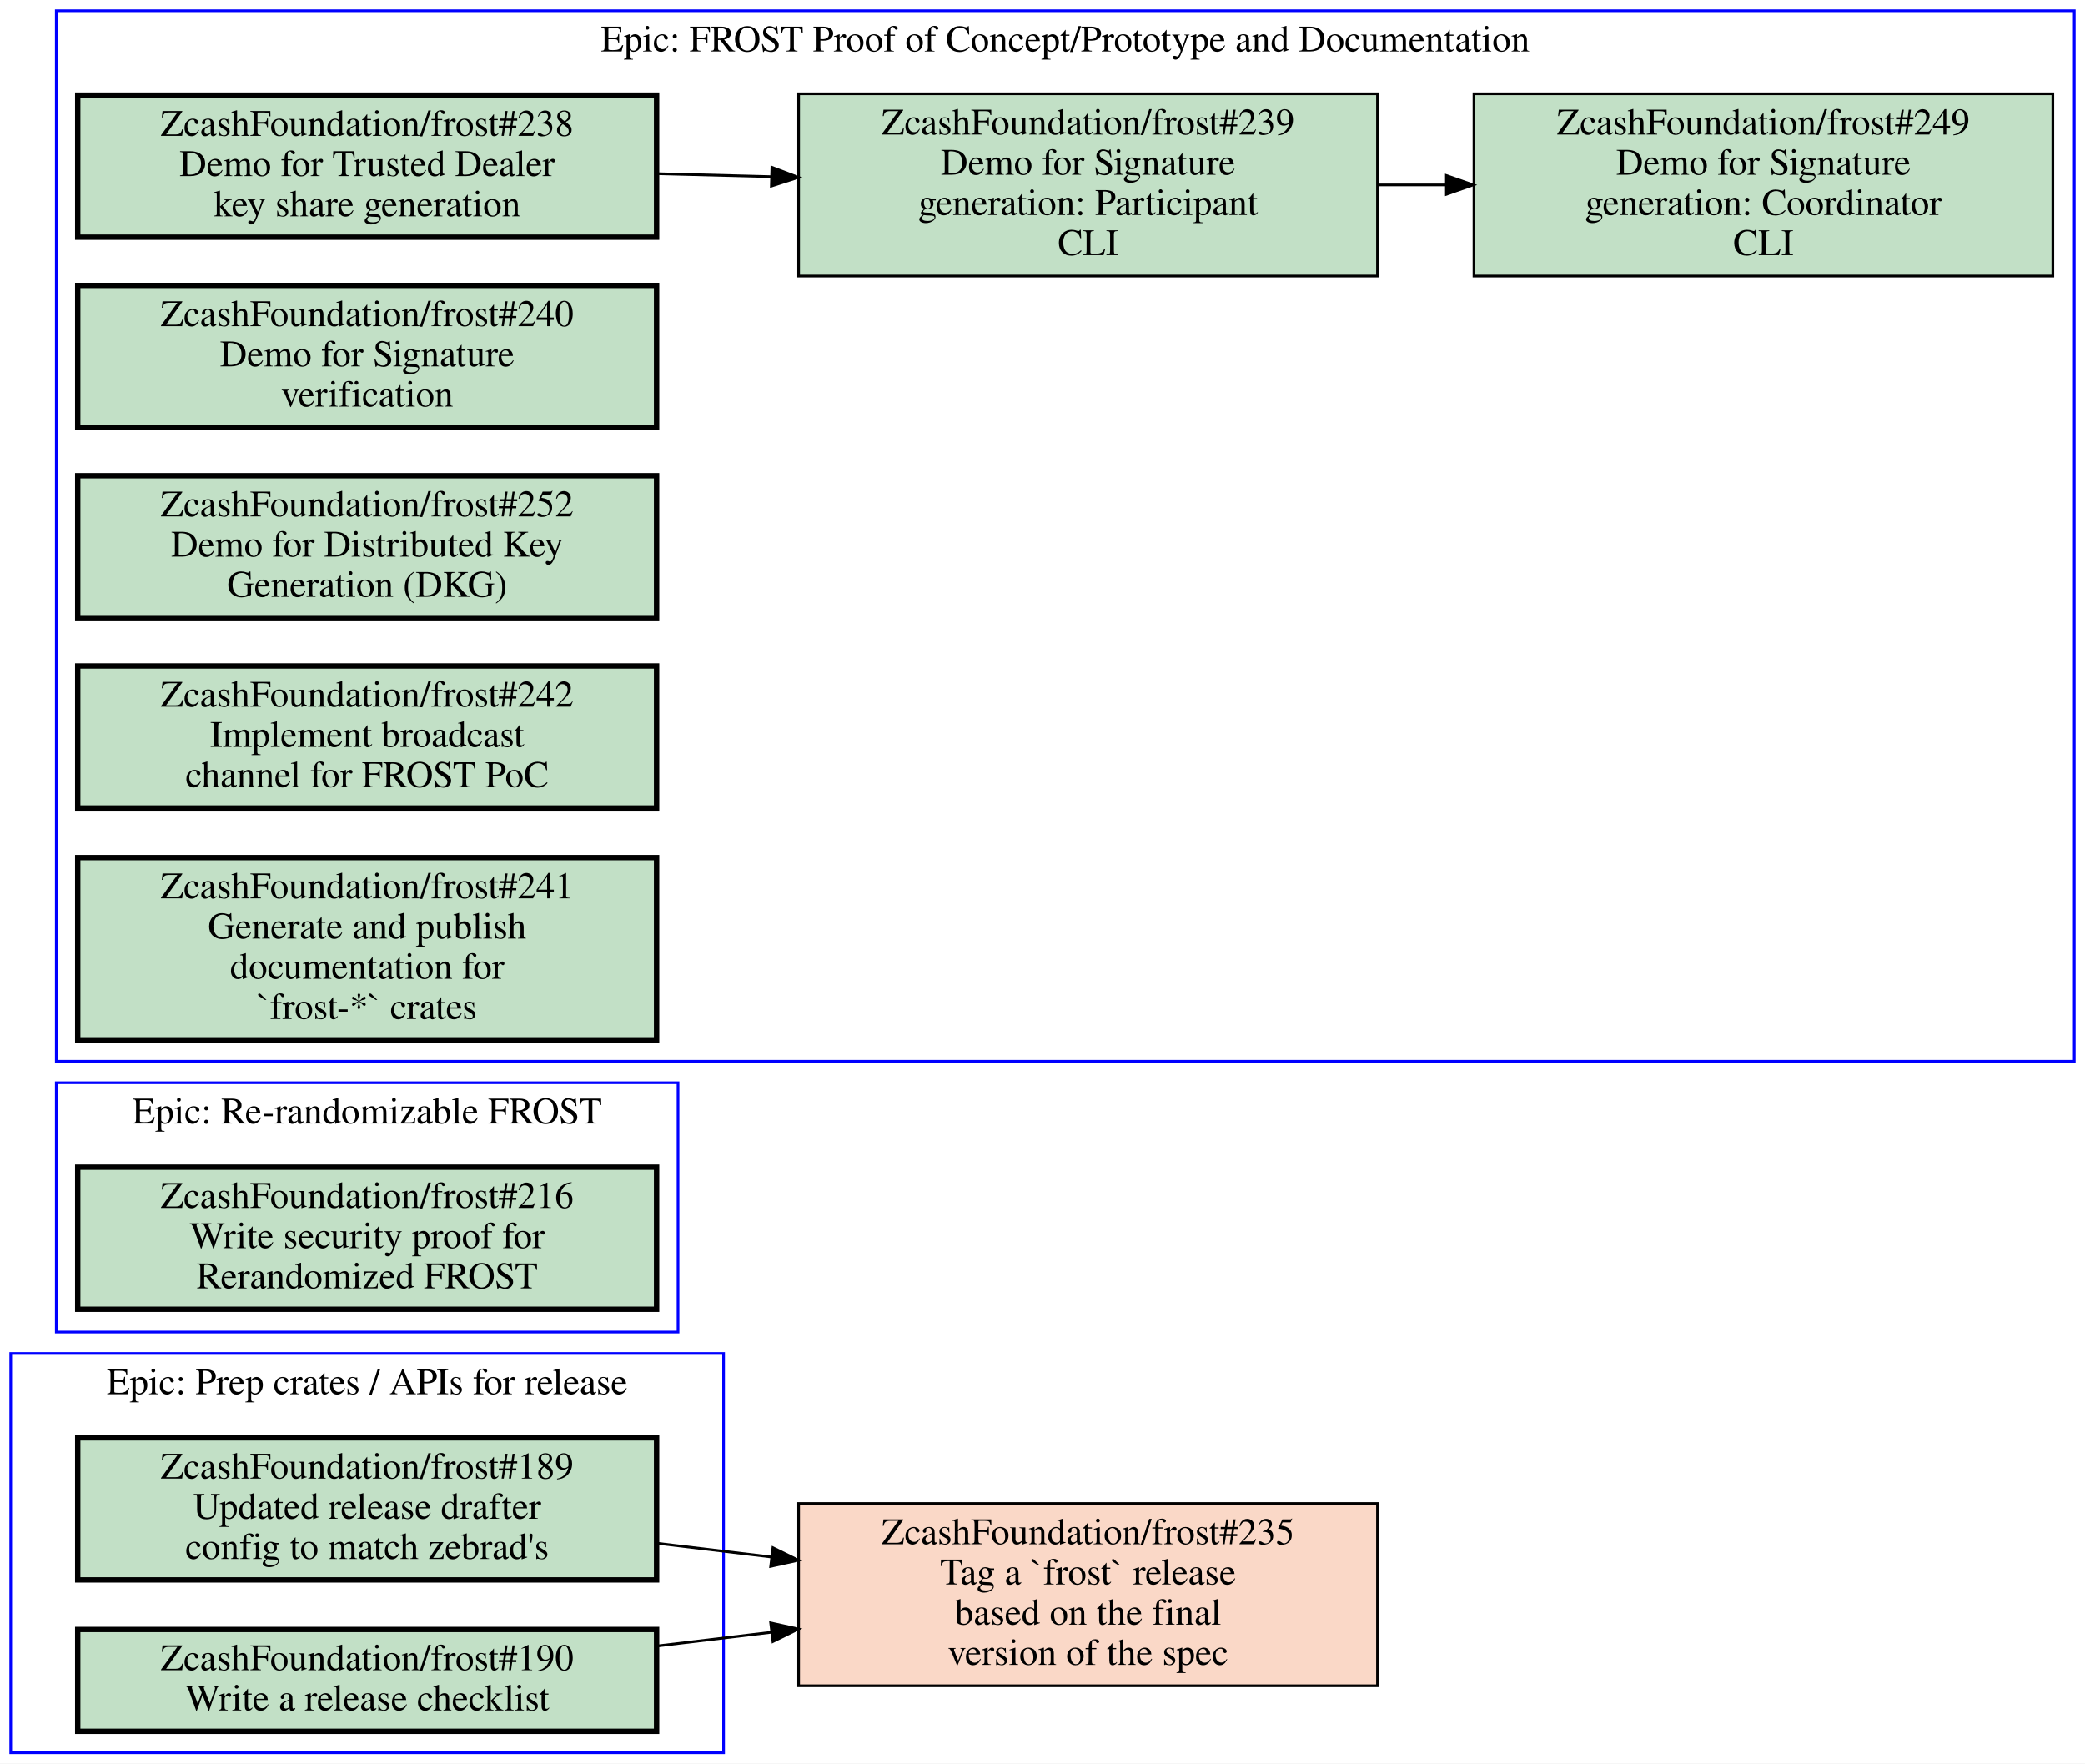
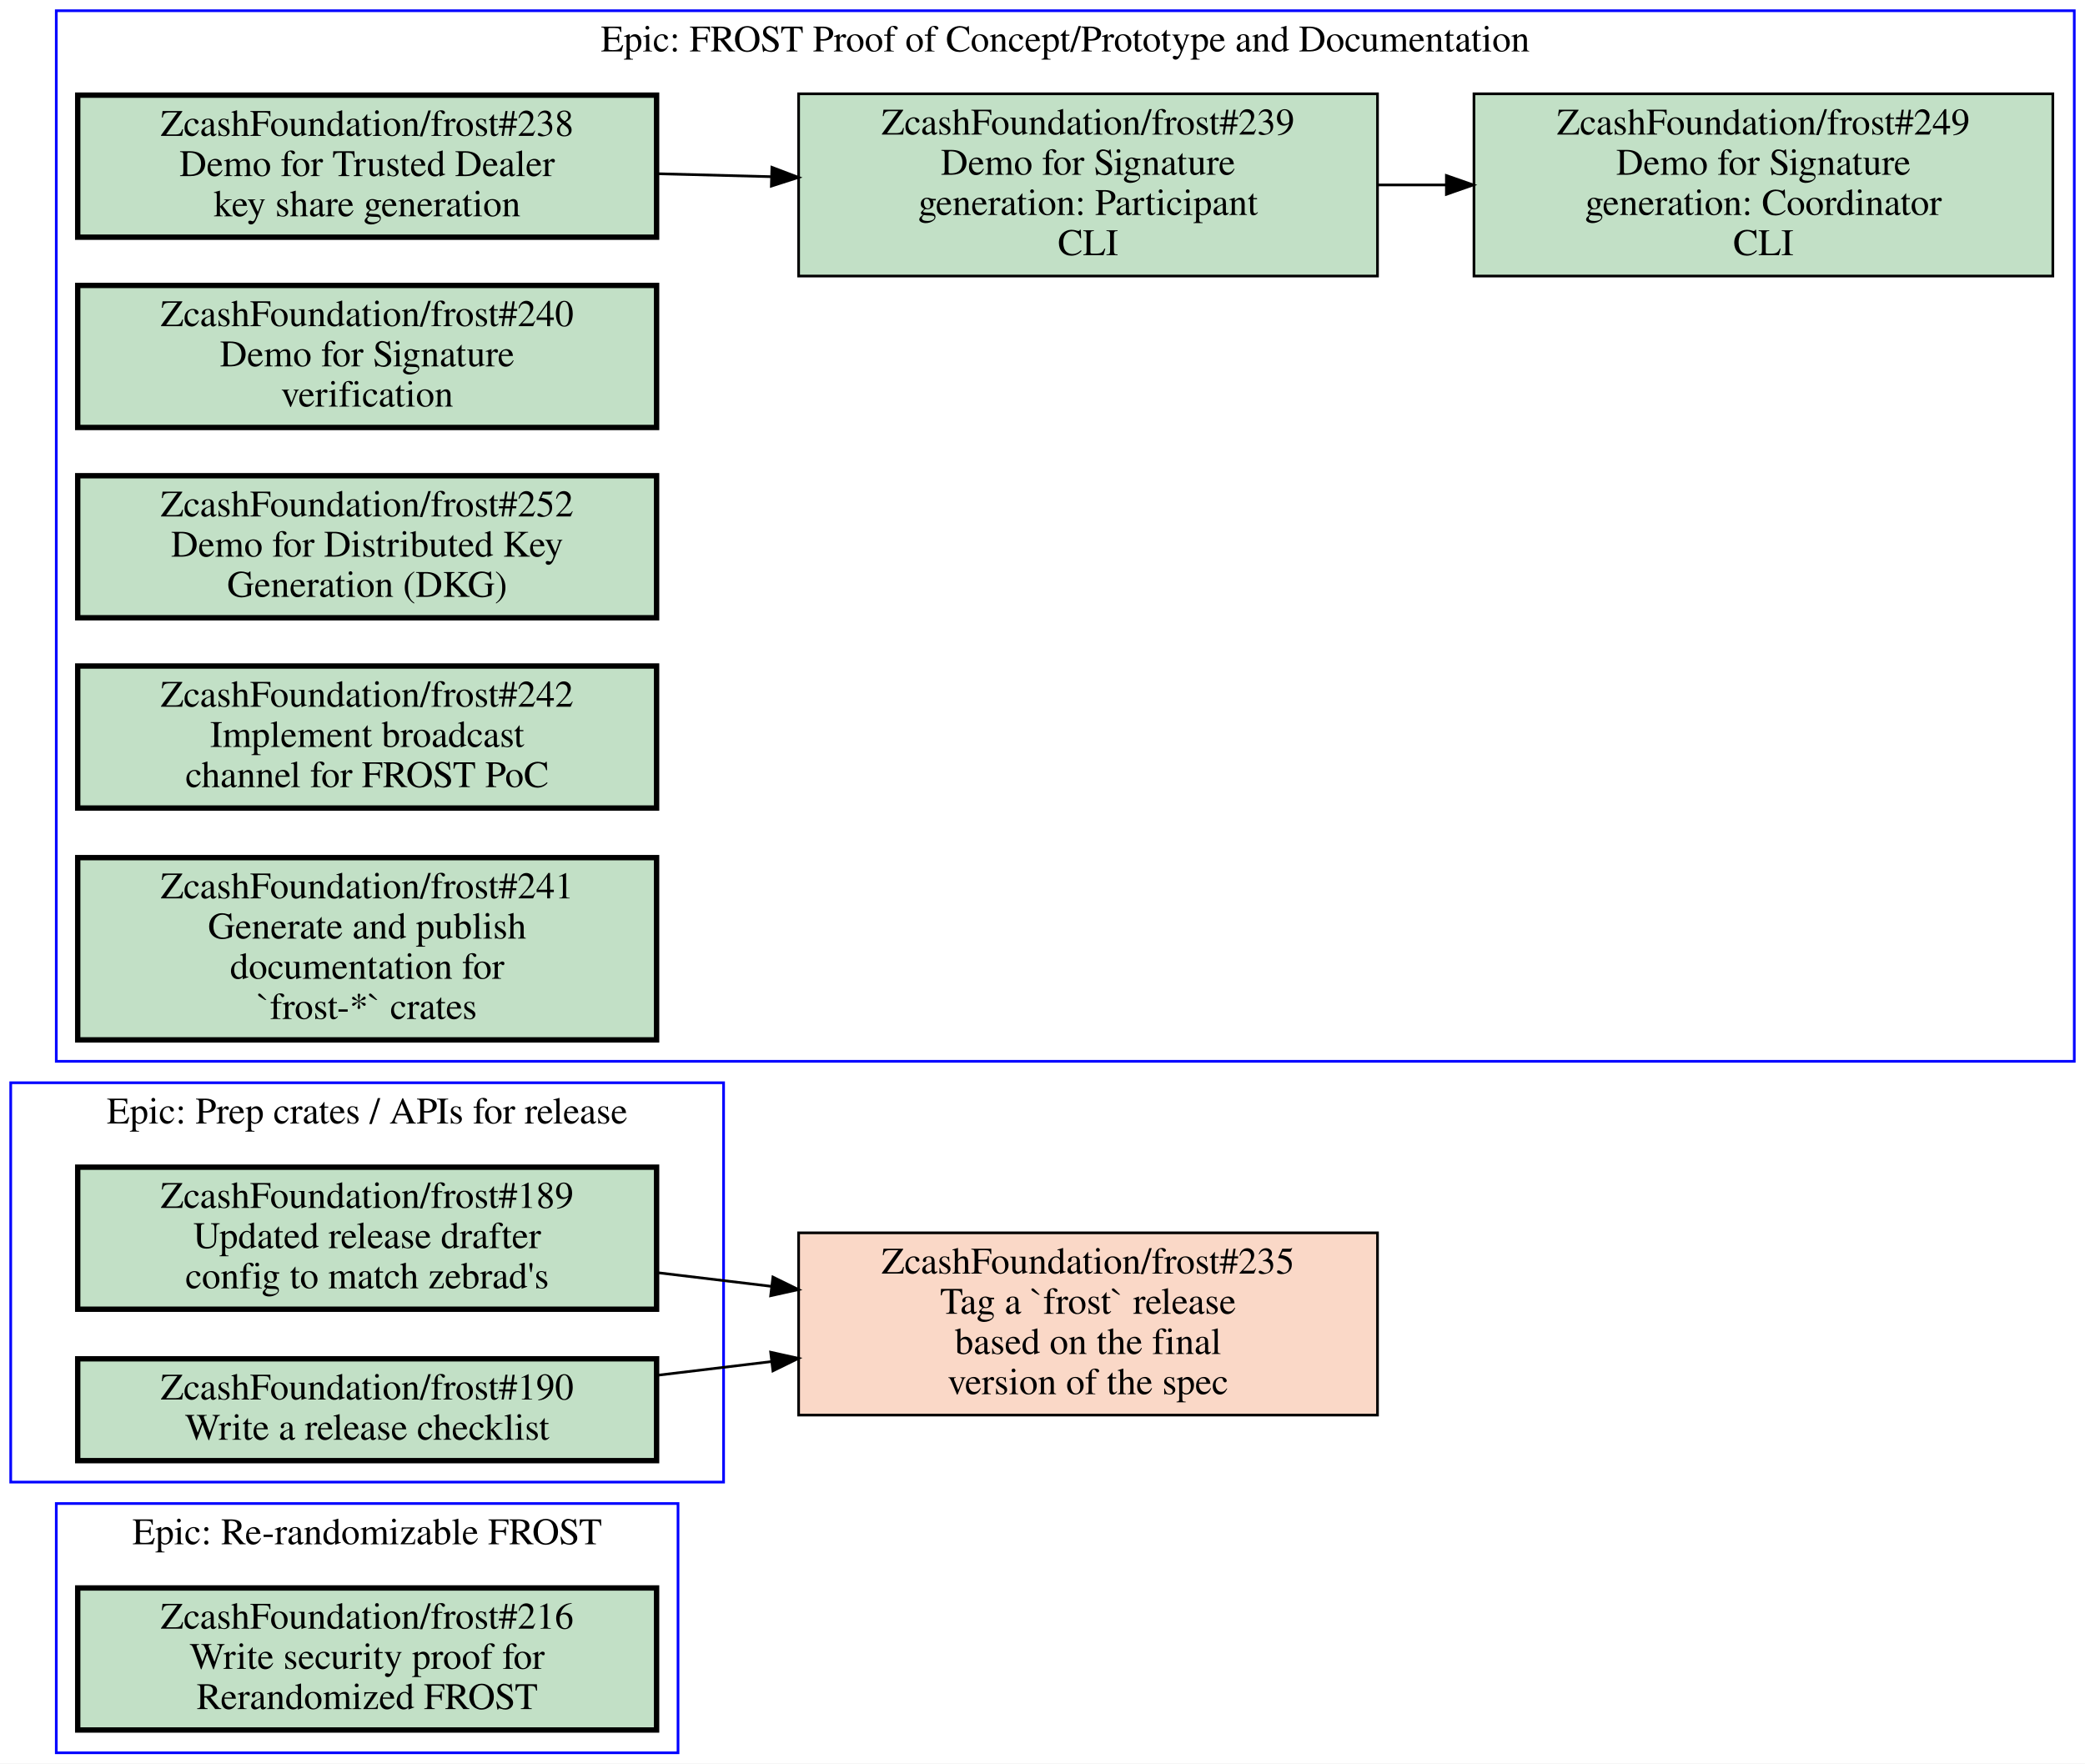
<svg xmlns="http://www.w3.org/2000/svg" xmlns:xlink="http://www.w3.org/1999/xlink" width="778pt" height="658pt" viewBox="0.00 0.00 778.00 658.00">
  <g id="graph0" class="graph" transform="scale(1 1) rotate(0) translate(4 654)">
    <polygon fill="white" stroke="transparent" points="-4,4 -4,-654 774,-654 774,4 -4,4" />
    <g id="clust1" class="cluster">
      <polygon fill="none" stroke="blue" points="17,-258 17,-650 770,-650 770,-258 17,-258" />
      <text text-anchor="middle" x="393.5" y="-634.8" font-family="Times,serif" font-size="14.00">Epic: FROST Proof of Concept/Prototype and Documentation</text>
    </g>
    <g id="clust2" class="cluster">
-       <polygon fill="none" stroke="blue" points="0,0 0,-149 266,-149 266,0 0,0" />
-       <text text-anchor="middle" x="133" y="-133.8" font-family="Times,serif" font-size="14.00">Epic: Prep crates / APIs for release</text>
+       <polygon fill="none" stroke="blue" points="0,-101 0,-250 266,-250 266,-101 0,-101" />
+       <text text-anchor="middle" x="133" y="-234.8" font-family="Times,serif" font-size="14.00">Epic: Prep crates / APIs for release</text>
    </g>
    <g id="clust3" class="cluster">
-       <polygon fill="none" stroke="blue" points="17,-157 17,-250 249,-250 249,-157 17,-157" />
-       <text text-anchor="middle" x="133" y="-234.8" font-family="Times,serif" font-size="14.00">Epic: Re-randomizable FROST</text>
+       <polygon fill="none" stroke="blue" points="17,0 17,-93 249,-93 249,0 17,0" />
+       <text text-anchor="middle" x="133" y="-77.8" font-family="Times,serif" font-size="14.00">Epic: Re-randomizable FROST</text>
    </g>
    <g id="node1" class="node open">
      <g id="a_node1">
        <a xlink:href="https://github.com/ZcashFoundation/frost/issues/238" xlink:title="ZcashFoundation/frost#238&#10;Demo for Trusted Dealer&#10;key share generation" target="_blank">
          <polygon fill="#c2e0c6" stroke="black" stroke-width="2" points="241,-618.5 25,-618.5 25,-565.5 241,-565.5 241,-618.5" />
          <text text-anchor="middle" x="133" y="-603.3" font-family="Times,serif" font-size="14.00">ZcashFoundation/frost#238</text>
          <text text-anchor="middle" x="133" y="-588.3" font-family="Times,serif" font-size="14.00">Demo for Trusted Dealer</text>
          <text text-anchor="middle" x="133" y="-573.3" font-family="Times,serif" font-size="14.00">key share generation</text>
        </a>
      </g>
    </g>
    <g id="node2" class="node open">
      <g id="a_node2">
        <a xlink:href="https://github.com/ZcashFoundation/frost/issues/239" xlink:title="ZcashFoundation/frost#239&#10;Demo for Signature&#10;generation: Participant&#10;CLI" target="_blank">
          <polygon fill="#c2e0c6" stroke="black" points="510,-619 294,-619 294,-551 510,-551 510,-619" />
          <text text-anchor="middle" x="402" y="-603.8" font-family="Times,serif" font-size="14.00">ZcashFoundation/frost#239</text>
          <text text-anchor="middle" x="402" y="-588.8" font-family="Times,serif" font-size="14.00">Demo for Signature</text>
          <text text-anchor="middle" x="402" y="-573.8" font-family="Times,serif" font-size="14.00">generation: Participant</text>
          <text text-anchor="middle" x="402" y="-558.8" font-family="Times,serif" font-size="14.00">CLI</text>
        </a>
      </g>
    </g>
    <g id="edge1" class="edge">
      <path fill="none" stroke="black" d="M241.06,-589.19C255.07,-588.83 269.48,-588.45 283.65,-588.08" />
      <polygon fill="black" stroke="black" points="284.02,-591.57 293.92,-587.81 283.83,-584.57 284.02,-591.57" />
    </g>
    <g id="node3" class="node open">
      <g id="a_node3">
        <a xlink:href="https://github.com/ZcashFoundation/frost/issues/249" xlink:title="ZcashFoundation/frost#249&#10;Demo for Signature&#10;generation: Coordinator&#10;CLI" target="_blank">
          <polygon fill="#c2e0c6" stroke="black" points="762,-619 546,-619 546,-551 762,-551 762,-619" />
          <text text-anchor="middle" x="654" y="-603.8" font-family="Times,serif" font-size="14.00">ZcashFoundation/frost#249</text>
          <text text-anchor="middle" x="654" y="-588.8" font-family="Times,serif" font-size="14.00">Demo for Signature</text>
          <text text-anchor="middle" x="654" y="-573.8" font-family="Times,serif" font-size="14.00">generation: Coordinator</text>
          <text text-anchor="middle" x="654" y="-558.8" font-family="Times,serif" font-size="14.00">CLI</text>
        </a>
      </g>
    </g>
    <g id="edge2" class="edge">
      <path fill="none" stroke="black" d="M510.11,-585C518.5,-585 526.99,-585 535.44,-585" />
      <polygon fill="black" stroke="black" points="535.71,-588.5 545.71,-585 535.71,-581.5 535.71,-588.5" />
    </g>
    <g id="node4" class="node open">
      <g id="a_node4">
        <a xlink:href="https://github.com/ZcashFoundation/frost/issues/240" xlink:title="ZcashFoundation/frost#240&#10;Demo for Signature&#10;verification" target="_blank">
          <polygon fill="#c2e0c6" stroke="black" stroke-width="2" points="241,-547.5 25,-547.5 25,-494.5 241,-494.5 241,-547.5" />
          <text text-anchor="middle" x="133" y="-532.3" font-family="Times,serif" font-size="14.00">ZcashFoundation/frost#240</text>
          <text text-anchor="middle" x="133" y="-517.3" font-family="Times,serif" font-size="14.00">Demo for Signature</text>
          <text text-anchor="middle" x="133" y="-502.3" font-family="Times,serif" font-size="14.00">verification</text>
        </a>
      </g>
    </g>
    <g id="node5" class="node open">
      <g id="a_node5">
        <a xlink:href="https://github.com/ZcashFoundation/frost/issues/252" xlink:title="ZcashFoundation/frost#252&#10;Demo for Distributed Key&#10;Generation (DKG)" target="_blank">
          <polygon fill="#c2e0c6" stroke="black" stroke-width="2" points="241,-476.5 25,-476.5 25,-423.5 241,-423.5 241,-476.5" />
          <text text-anchor="middle" x="133" y="-461.3" font-family="Times,serif" font-size="14.00">ZcashFoundation/frost#252</text>
          <text text-anchor="middle" x="133" y="-446.3" font-family="Times,serif" font-size="14.00">Demo for Distributed Key</text>
          <text text-anchor="middle" x="133" y="-431.3" font-family="Times,serif" font-size="14.00">Generation (DKG)</text>
        </a>
      </g>
    </g>
    <g id="node6" class="node open">
      <g id="a_node6">
        <a xlink:href="https://github.com/ZcashFoundation/frost/issues/242" xlink:title="ZcashFoundation/frost#242&#10;Implement broadcast&#10;channel for FROST PoC" target="_blank">
          <polygon fill="#c2e0c6" stroke="black" stroke-width="2" points="241,-405.5 25,-405.5 25,-352.5 241,-352.5 241,-405.5" />
          <text text-anchor="middle" x="133" y="-390.3" font-family="Times,serif" font-size="14.00">ZcashFoundation/frost#242</text>
          <text text-anchor="middle" x="133" y="-375.3" font-family="Times,serif" font-size="14.00">Implement broadcast</text>
          <text text-anchor="middle" x="133" y="-360.3" font-family="Times,serif" font-size="14.00">channel for FROST PoC</text>
        </a>
      </g>
    </g>
    <g id="node7" class="node open">
      <g id="a_node7">
        <a xlink:href="https://github.com/ZcashFoundation/frost/issues/241" xlink:title="ZcashFoundation/frost#241&#10;Generate and publish&#10;documentation for&#10;`frost-*` crates" target="_blank">
          <polygon fill="#c2e0c6" stroke="black" stroke-width="2" points="241,-334 25,-334 25,-266 241,-266 241,-334" />
          <text text-anchor="middle" x="133" y="-318.8" font-family="Times,serif" font-size="14.00">ZcashFoundation/frost#241</text>
          <text text-anchor="middle" x="133" y="-303.8" font-family="Times,serif" font-size="14.00">Generate and publish</text>
          <text text-anchor="middle" x="133" y="-288.8" font-family="Times,serif" font-size="14.00">documentation for</text>
          <text text-anchor="middle" x="133" y="-273.8" font-family="Times,serif" font-size="14.00">`frost-*` crates</text>
        </a>
      </g>
    </g>
    <g id="node8" class="node open">
      <g id="a_node8">
        <a xlink:href="https://github.com/ZcashFoundation/frost/issues/189" xlink:title="ZcashFoundation/frost#189&#10;Updated release drafter&#10;config to match zebrad's" target="_blank">
-           <polygon fill="#c2e0c6" stroke="black" stroke-width="2" points="241,-117.5 25,-117.5 25,-64.5 241,-64.5 241,-117.5" />
-           <text text-anchor="middle" x="133" y="-102.3" font-family="Times,serif" font-size="14.00">ZcashFoundation/frost#189</text>
-           <text text-anchor="middle" x="133" y="-87.3" font-family="Times,serif" font-size="14.00">Updated release drafter</text>
-           <text text-anchor="middle" x="133" y="-72.3" font-family="Times,serif" font-size="14.00">config to match zebrad's</text>
+           <polygon fill="#c2e0c6" stroke="black" stroke-width="2" points="241,-218.5 25,-218.5 25,-165.5 241,-165.5 241,-218.5" />
+           <text text-anchor="middle" x="133" y="-203.3" font-family="Times,serif" font-size="14.00">ZcashFoundation/frost#189</text>
+           <text text-anchor="middle" x="133" y="-188.3" font-family="Times,serif" font-size="14.00">Updated release drafter</text>
+           <text text-anchor="middle" x="133" y="-173.3" font-family="Times,serif" font-size="14.00">config to match zebrad's</text>
        </a>
      </g>
    </g>
    <g id="node11" class="node closed">
      <g id="a_node11">
        <a xlink:href="https://github.com/ZcashFoundation/frost/issues/235" xlink:title="ZcashFoundation/frost#235&#10;Tag a `frost` release&#10;based on the final&#10;version of the spec" target="_blank">
-           <polygon fill="#fad8c7" stroke="black" points="510,-93 294,-93 294,-25 510,-25 510,-93" />
-           <text text-anchor="middle" x="402" y="-77.8" font-family="Times,serif" font-size="14.00">ZcashFoundation/frost#235</text>
-           <text text-anchor="middle" x="402" y="-62.8" font-family="Times,serif" font-size="14.00">Tag a `frost` release</text>
-           <text text-anchor="middle" x="402" y="-47.8" font-family="Times,serif" font-size="14.00">based on the final</text>
-           <text text-anchor="middle" x="402" y="-32.8" font-family="Times,serif" font-size="14.00">version of the spec</text>
+           <polygon fill="#fad8c7" stroke="black" points="510,-194 294,-194 294,-126 510,-126 510,-194" />
+           <text text-anchor="middle" x="402" y="-178.8" font-family="Times,serif" font-size="14.00">ZcashFoundation/frost#235</text>
+           <text text-anchor="middle" x="402" y="-163.8" font-family="Times,serif" font-size="14.00">Tag a `frost` release</text>
+           <text text-anchor="middle" x="402" y="-148.8" font-family="Times,serif" font-size="14.00">based on the final</text>
+           <text text-anchor="middle" x="402" y="-133.8" font-family="Times,serif" font-size="14.00">version of the spec</text>
        </a>
      </g>
    </g>
    <g id="edge3" class="edge">
-       <path fill="none" stroke="black" d="M241.06,-78.17C255.07,-76.49 269.48,-74.76 283.65,-73.06" />
-       <polygon fill="black" stroke="black" points="284.41,-76.5 293.92,-71.83 283.57,-69.55 284.41,-76.5" />
+       <path fill="none" stroke="black" d="M241.06,-179.17C255.07,-177.49 269.48,-175.76 283.65,-174.06" />
+       <polygon fill="black" stroke="black" points="284.41,-177.49 293.92,-172.83 283.57,-170.54 284.41,-177.49" />
    </g>
    <g id="node9" class="node open">
      <g id="a_node9">
        <a xlink:href="https://github.com/ZcashFoundation/frost/issues/190" xlink:title="ZcashFoundation/frost#190&#10;Write a release checklist" target="_blank">
-           <polygon fill="#c2e0c6" stroke="black" stroke-width="2" points="241,-46 25,-46 25,-8 241,-8 241,-46" />
-           <text text-anchor="middle" x="133" y="-30.8" font-family="Times,serif" font-size="14.00">ZcashFoundation/frost#190</text>
-           <text text-anchor="middle" x="133" y="-15.8" font-family="Times,serif" font-size="14.00">Write a release checklist</text>
+           <polygon fill="#c2e0c6" stroke="black" stroke-width="2" points="241,-147 25,-147 25,-109 241,-109 241,-147" />
+           <text text-anchor="middle" x="133" y="-131.8" font-family="Times,serif" font-size="14.00">ZcashFoundation/frost#190</text>
+           <text text-anchor="middle" x="133" y="-116.8" font-family="Times,serif" font-size="14.00">Write a release checklist</text>
        </a>
      </g>
    </g>
    <g id="edge4" class="edge">
-       <path fill="none" stroke="black" d="M241.06,-39.83C255.07,-41.51 269.48,-43.24 283.65,-44.94" />
-       <polygon fill="black" stroke="black" points="283.57,-48.45 293.92,-46.17 284.41,-41.5 283.57,-48.45" />
+       <path fill="none" stroke="black" d="M241.06,-140.83C255.07,-142.51 269.48,-144.24 283.65,-145.94" />
+       <polygon fill="black" stroke="black" points="283.57,-149.46 293.92,-147.17 284.41,-142.51 283.57,-149.46" />
    </g>
    <g id="node10" class="node open">
      <g id="a_node10">
        <a xlink:href="https://github.com/ZcashFoundation/frost/issues/216" xlink:title="ZcashFoundation/frost#216&#10;Write security proof for&#10;Rerandomized FROST" target="_blank">
-           <polygon fill="#c2e0c6" stroke="black" stroke-width="2" points="241,-218.5 25,-218.5 25,-165.5 241,-165.5 241,-218.5" />
-           <text text-anchor="middle" x="133" y="-203.3" font-family="Times,serif" font-size="14.00">ZcashFoundation/frost#216</text>
-           <text text-anchor="middle" x="133" y="-188.3" font-family="Times,serif" font-size="14.00">Write security proof for</text>
-           <text text-anchor="middle" x="133" y="-173.3" font-family="Times,serif" font-size="14.00">Rerandomized FROST</text>
+           <polygon fill="#c2e0c6" stroke="black" stroke-width="2" points="241,-61.5 25,-61.5 25,-8.5 241,-8.5 241,-61.5" />
+           <text text-anchor="middle" x="133" y="-46.3" font-family="Times,serif" font-size="14.00">ZcashFoundation/frost#216</text>
+           <text text-anchor="middle" x="133" y="-31.3" font-family="Times,serif" font-size="14.00">Write security proof for</text>
+           <text text-anchor="middle" x="133" y="-16.3" font-family="Times,serif" font-size="14.00">Rerandomized FROST</text>
        </a>
      </g>
    </g>
  </g>
</svg>
